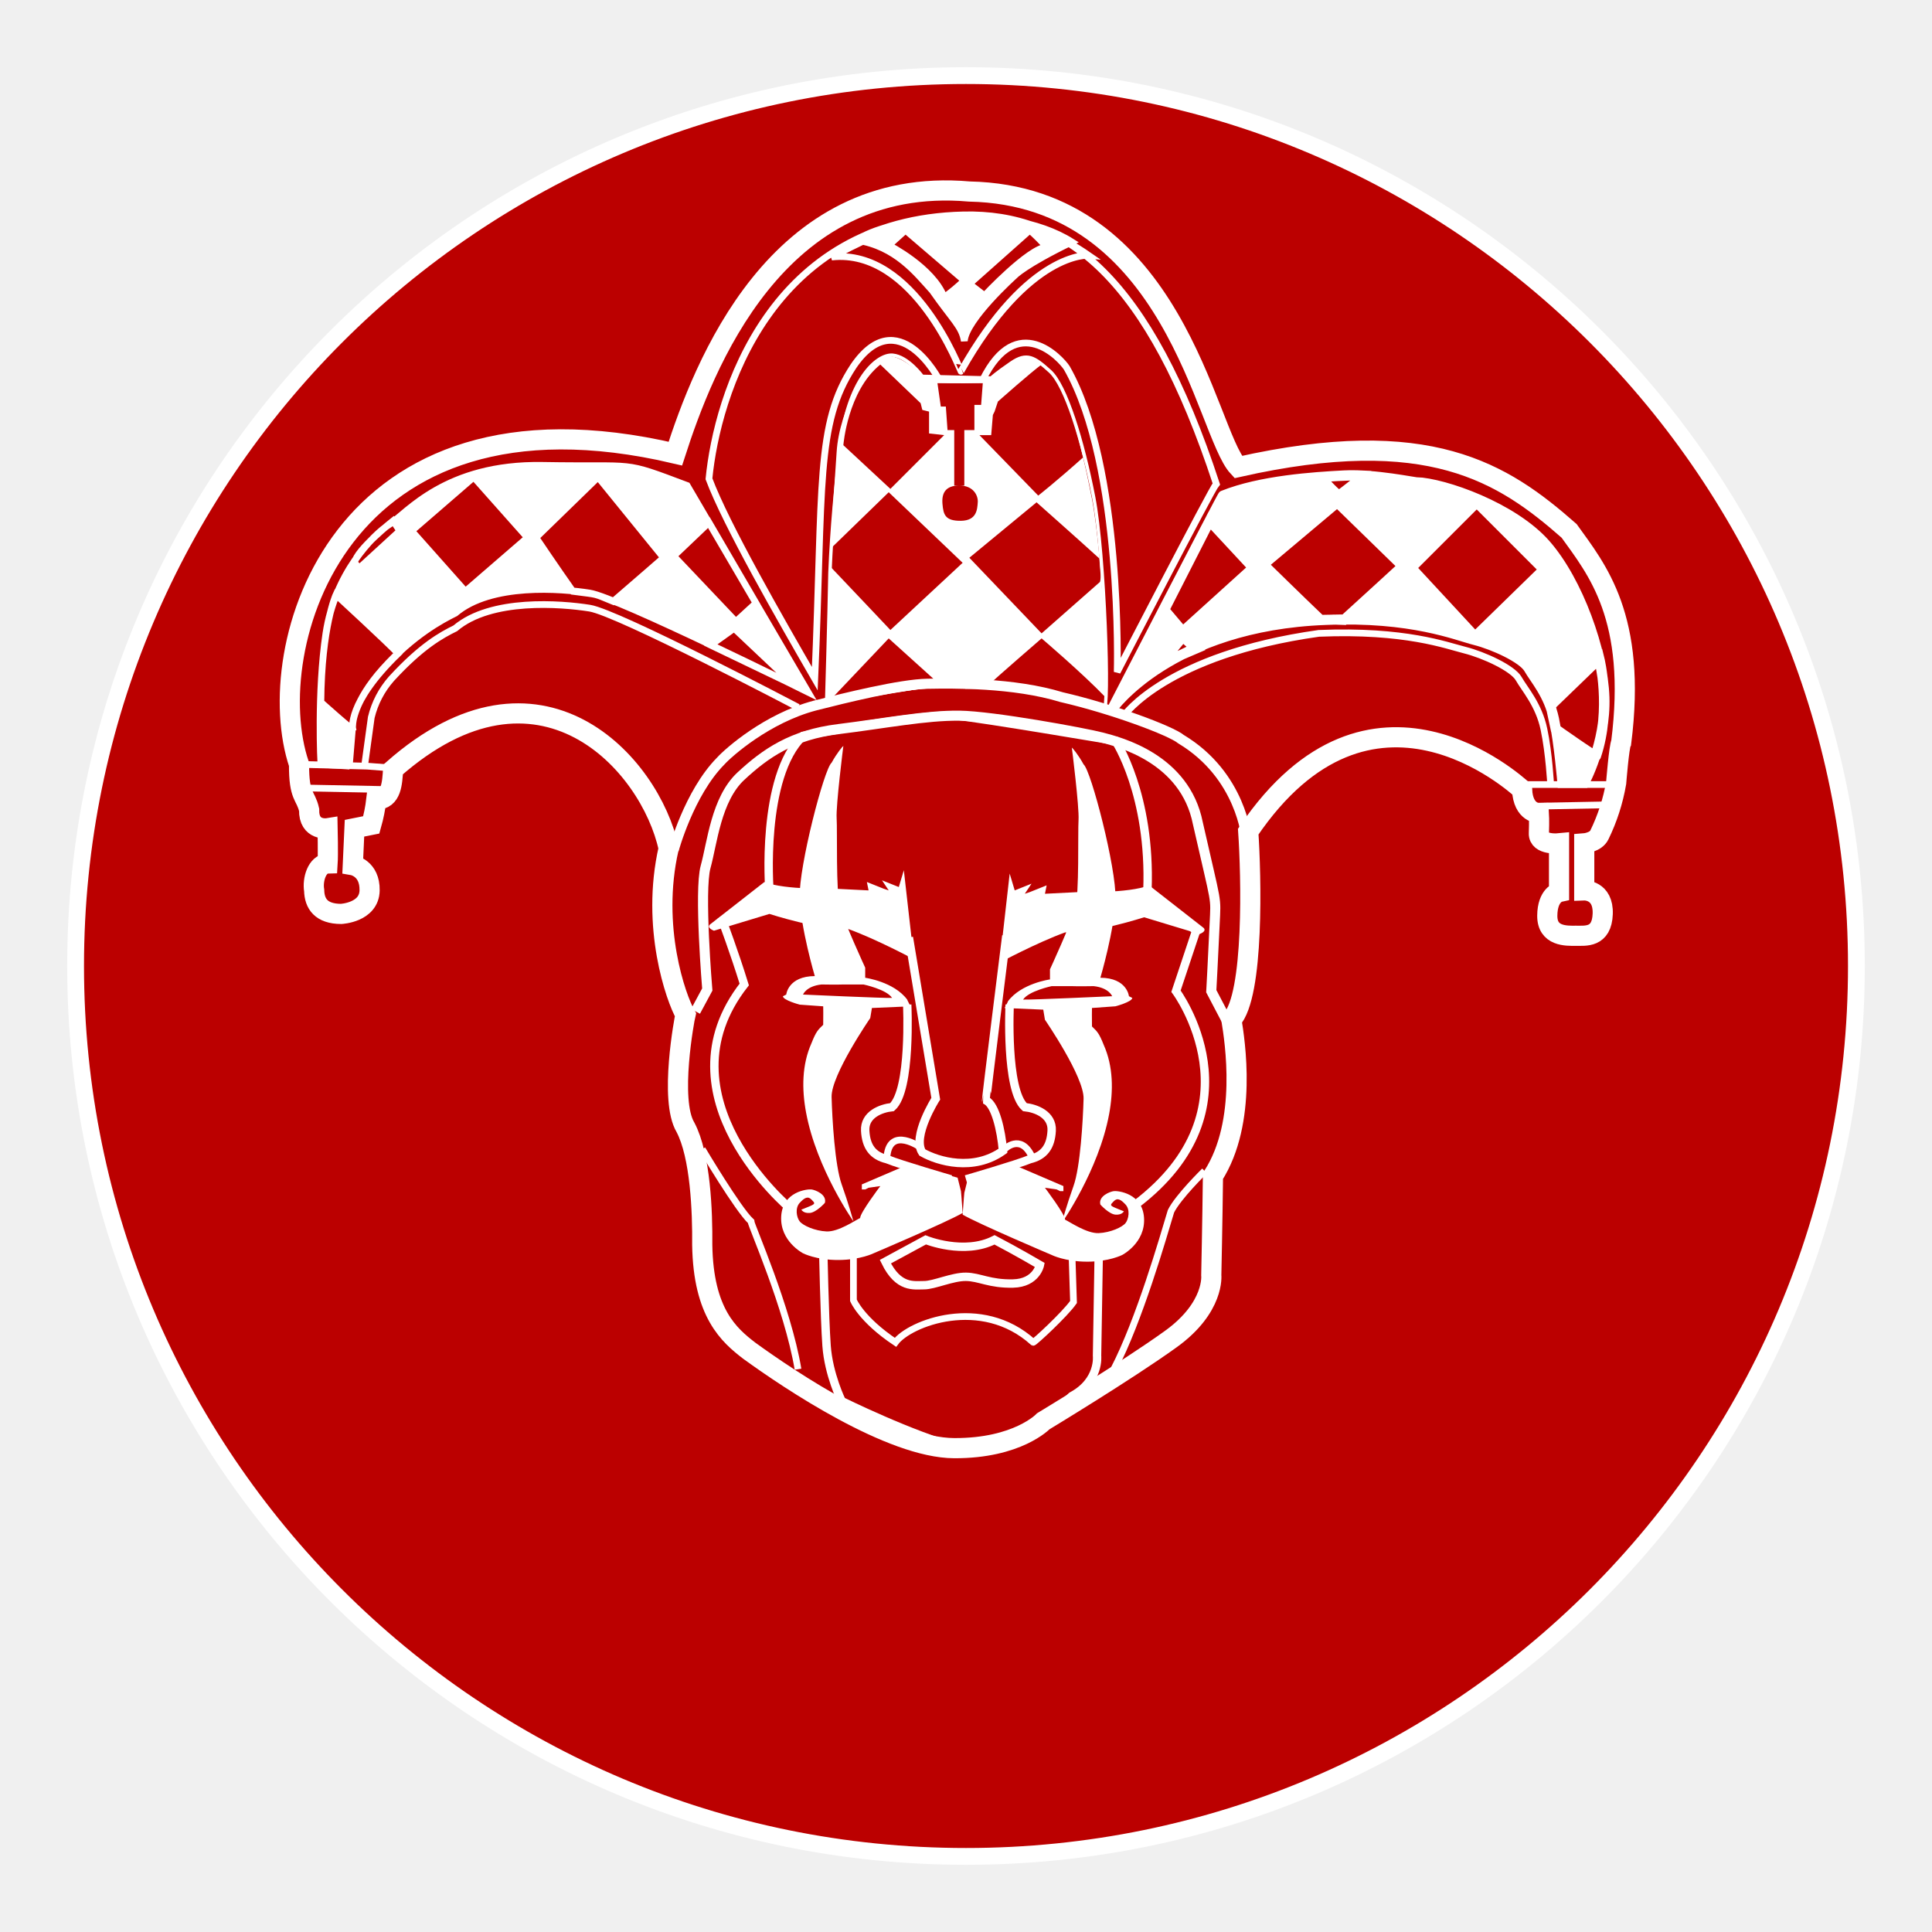
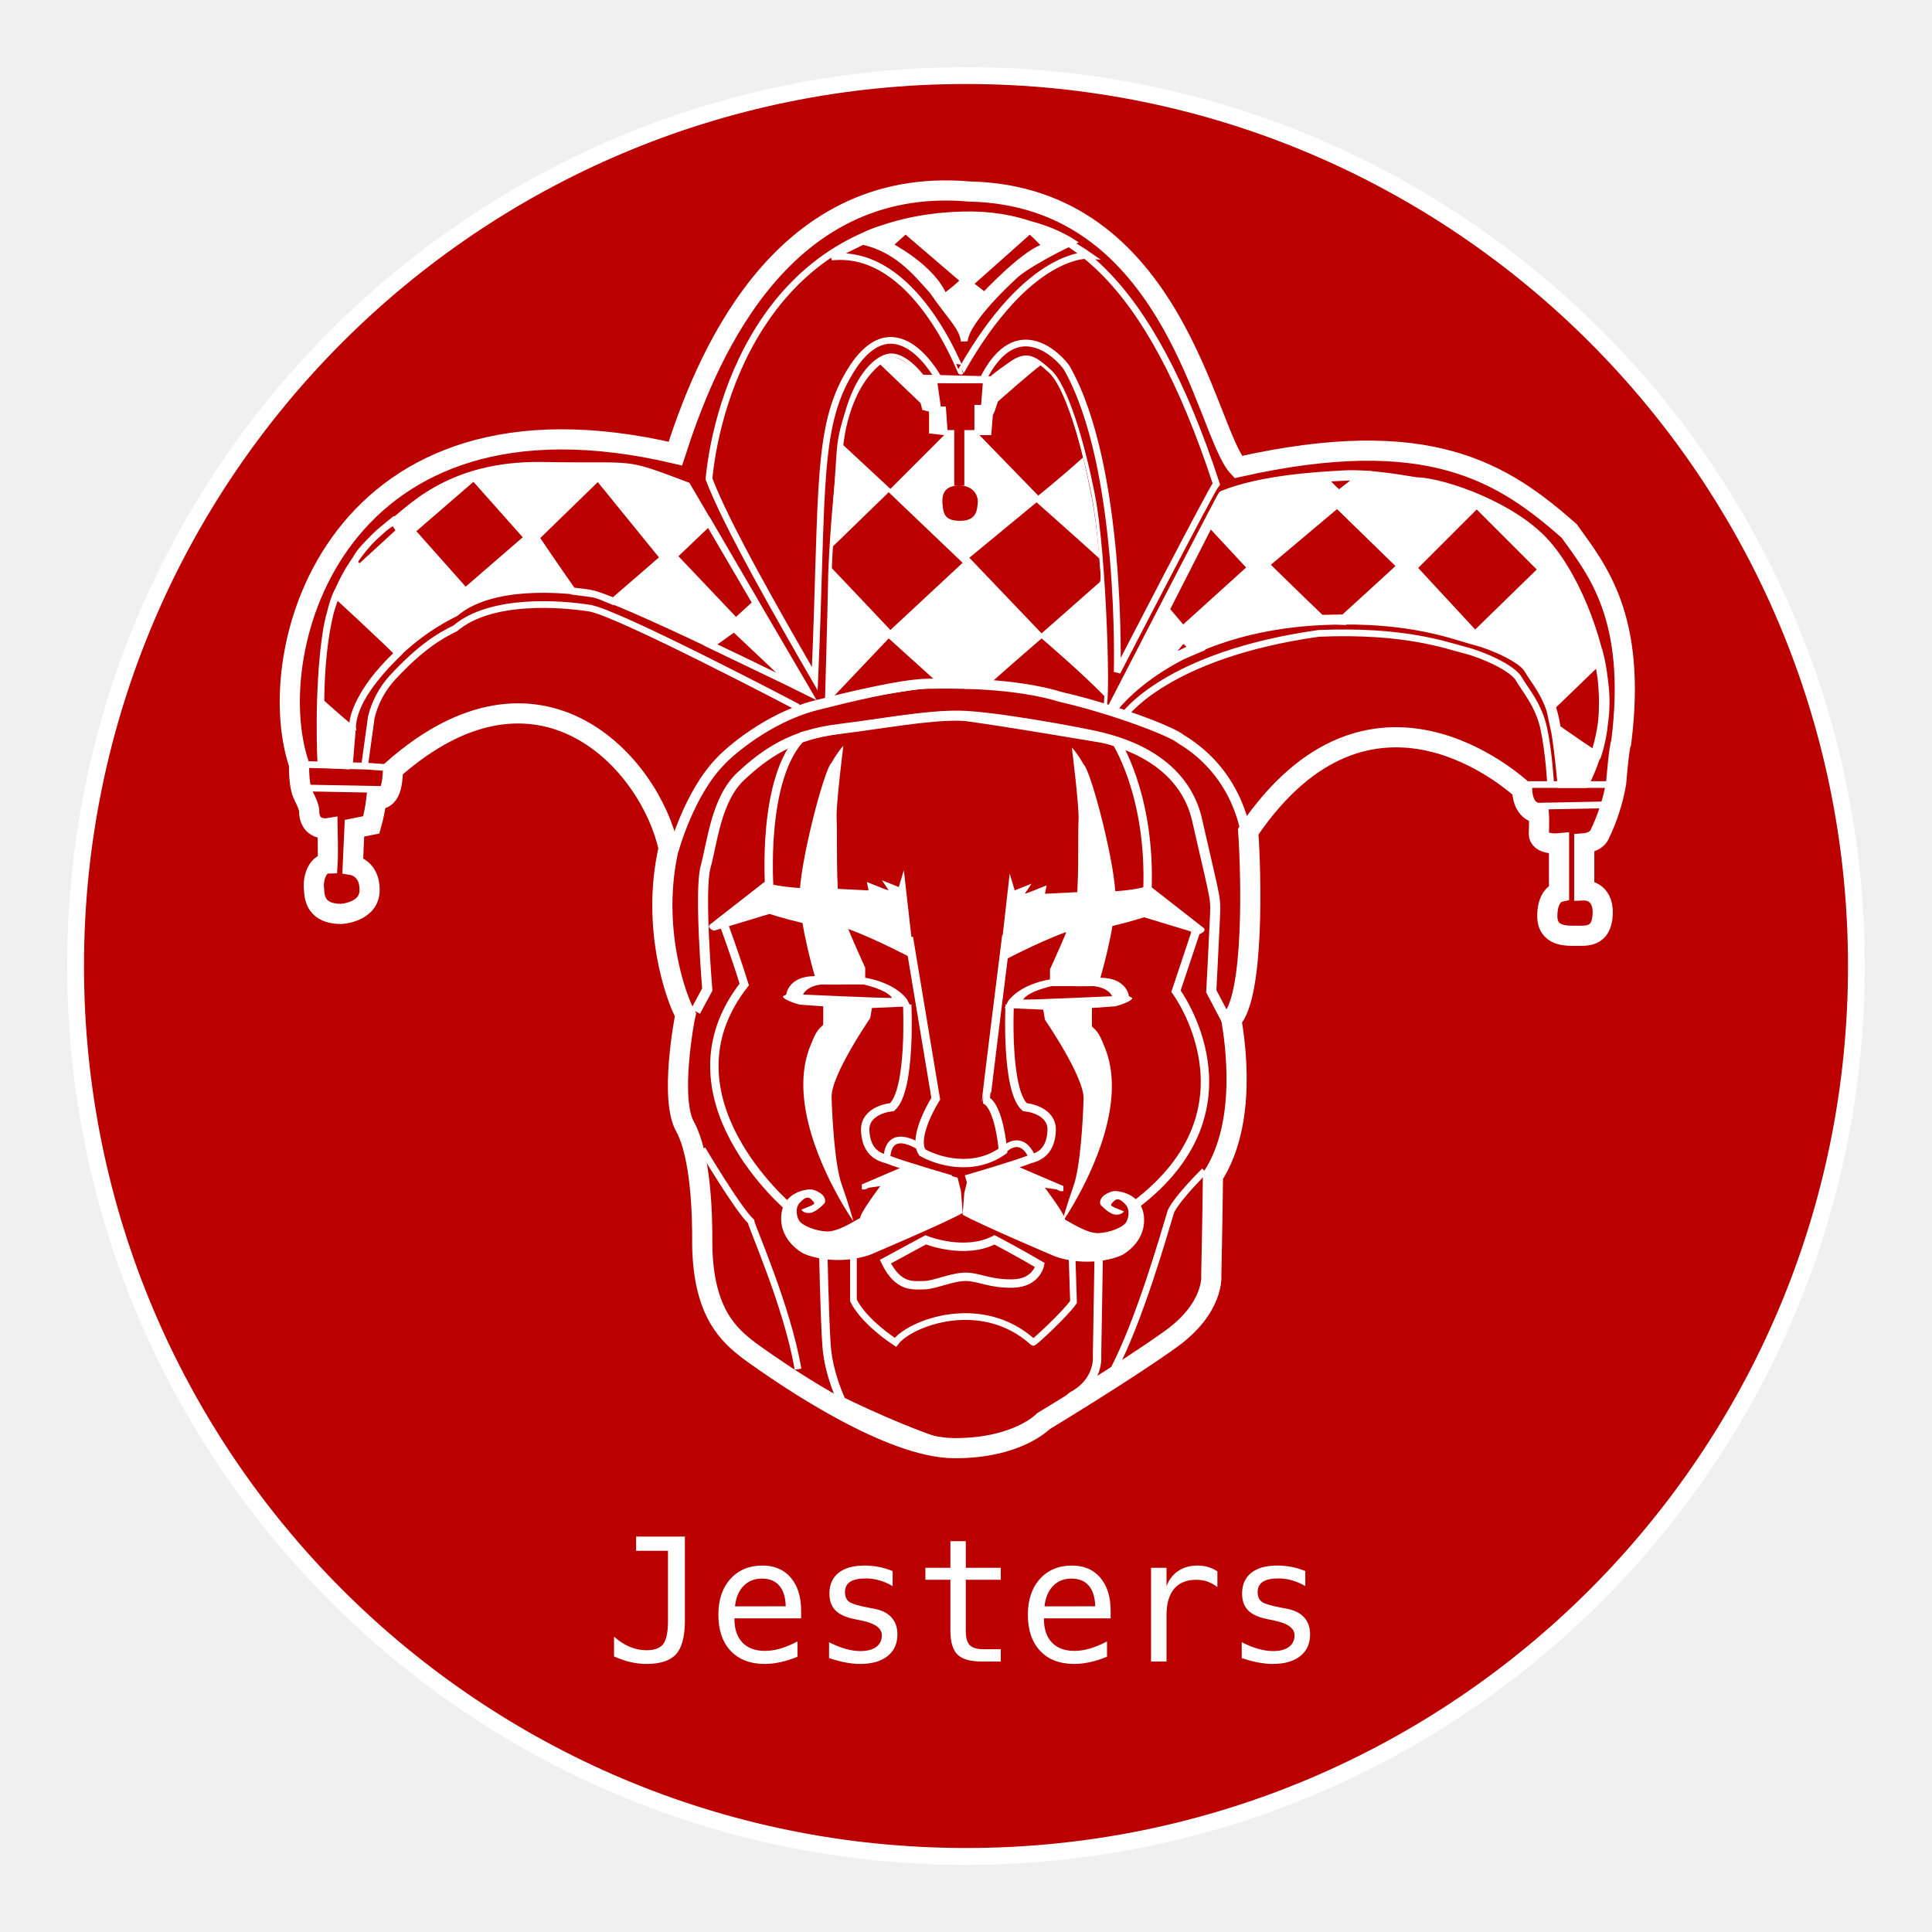
<svg xmlns="http://www.w3.org/2000/svg" width="1150" height="1150" viewBox="0 0 1150 1150">
  <defs>
    <style>
      .img-bkg {
      fill: none;
      }
      .cls-1, .cls-4, .cls-5, .cls-6, .cls-7 {
      fill: none;
      }

      .cls-1, .cls-2, .cls-4, .cls-5, .cls-6, .cls-7, .cls-8 {
      stroke: #fff;
      }

      .cls-1 {
      stroke-width: 5px;
      }

      .cls-1, .cls-2, .cls-3, .cls-4, .cls-5, .cls-6, .cls-7, .cls-8 {
      fill-rule: evenodd;
      }

      .cls-2, .cls-3, .cls-8 {
      fill: #fff;
      }

      .cls-2, .cls-6 {
      stroke-width: 4px;
      }

      .cls-4 {
      stroke-width: 12px;
      }

      .cls-5 {
      stroke-width: 2px;
      }

      .cls-7, .cls-8 {
      stroke-width: 6px;
      }

      .badge-bkg {
      fill: #BB0000;
      stroke-width: 10px;
      stroke: #fff;
      }

+       .text-style {
+       font-family: monospace;
+       font-size: 850%;
+       fill: #fff;
+       text-anchor: middle;
+       }
+ 
    </style>
  </defs>
  <rect id="background-remove" width="100%" height="100%" class="img-bkg" />
  <circle id="Background-round" class="badge-bkg" cx="50%" cy="50%" r="530" />
+   <text id="Name" class="text-style" x="50%" y="86%">Jesters</text>
  <svg width="838" height="797" viewBox="10 0 838 797" x="156" y="8%">
    <path id="Nose_wide" data-name="Nose wide" class="cls-1" d="M394,506s2.459,50.775-9,61c-6.642.692-16.491,4.442-16,14s4.51,14.975,13,17c7.874,3.258,38,12,38,12m35-104s-2.459,50.775,9,61c6.642,0.692,16.491,4.442,16,14s-4.51,14.975-13,17c-7.874,3.258-38,12-38,12" />
    <path id="Mouth" class="cls-1" d="M381,659l24-13s22.891,9.323,41,0c12.728,6.644,27,15,27,15s-2.075,10.673-16,11-19.909-3.894-28-4-18.976,5.023-25,5S388.834,675.017,381,659Z" />
    <path id="Face_mid" data-name="Face mid" class="cls-1" d="M518,349s21.153,31.849,19,89c6.181,4.917,29,24,29,24l-12,36s51.717,69.621-24,127a106.775,106.775,0,0,1-5,18l-17,12-1,60s1.8,15.036-15,24c-5.111,4.852-38.867,38.281-67,31s-70-28-70-28-7.777-15.786-9-33-2-58-2-58l-18-11-2-13s-79.154-66.357-27-133c-6.045-19.575-13-38-13-38l28-18s-5.358-67.662,20-92c12.181-2.494,75.53-13.484,91-12S518,349,518,349Z" />
    <path id="Hat_left" data-name="Hat left" class="cls-2" d="M263,197l72,123s-113.179-56.347-130-59-58.669-6.124-80,12c-8.2,4.036-25.268,13.254-43,33s-18,33-18,33l-2,24H45s-2.291-42.658,3-78,27.686-58.435,38-65,33.22-36.013,91-35S223.177,182,263,197Zm-53-5-37,36s12.374,18.411,22,32c15.838,2.118,11.586.932,24,6,12.3-10.546,30-26,30-26Zm45,47,21-20,28,48-12,11Zm36,43,36,34-50-24ZM136,192l32,36-37,32L99,224ZM88,218l4,6L68,246a25.829,25.829,0,0,1-3-3C66.316,235.134,88,218,88,218ZM54,262s31.218,28.767,37,35c-30.768,29.784-27,45-27,45-0.51.624-18.556-15.621-19-16C45.338,280.811,54,262,54,262Z" />
    <path id="Nose_narrow" data-name="Nose narrow" class="cls-1" d="M395,466l16,96s-14.308,22.514-8,32c9.258,5.253,30.325,11.547,48-1-1.075-12.464-4.525-27.12-10-30-0.209-.4,12-98,12-98" />
    <path id="Basic_face" data-name="Basic face" class="cls-3" d="M426,617l-2-8-29-8-28,12v3h2l2-1,7-1s-12.108,16-12,19c-2.692,1.247-12.925,8.32-20,8s-14.091-3.547-16-6-2.808-7.963,0-11,4.859-4.2,7-2,2.542,2.486-1,4-5,2-5,2,1.092,2.3,5,2,9-6,9-6c1.3-5.05-5.741-7.713-8-8s-17.141,1.136-18,16,13,22,13,22,7.825,4.053,21,4,21-4,21-4,43.393-18.43,53-24C426.441,621.531,426,617,426,617Zm2,1,2-8,28.992-8,27.992,12v3h-2l-2-1-7-1s12.105,16,12,19c2.692,1.247,12.921,8.32,19.995,8s14.086-3.547,16-6,2.807-7.963,0-11-4.858-4.2-7-2-2.541,2.486,1,4,5,2,5,2-1.091,2.3-5,2-9-6-9-6c-1.3-5.05,5.74-7.713,8-8s17.136,1.136,18,16-13,22-13,22-7.823,4.053-20.994,4-20.994-4-20.994-4S436.605,636.57,427,631C427.559,622.531,428,618,428,618ZM492,52c-28.368,13.776-34,20-34,20s-29.1,26.112-30,39c-1.434-8.8-6.566-12.2-19-30-9.545-10.512-21.721-26.376-45-30C380.066,38.732,451.69,26.624,492,52Zm-25-7L431,77l9,7s26.167-28.043,37-29A123.218,123.218,0,0,0,467,45ZM428,75L393,45l-10,9s26.212,13.246,33,31A112.566,112.566,0,0,0,428,75ZM263,197l72,123s-113.179-56.347-130-59-58.669-6.124-80,12c-8.2,4.036-25.268,13.254-43,33s-18,33-18,33l-2,27-17-1s-2.291-44.658,3-80,27.686-58.435,38-65,33.22-36.013,91-35S223.177,182,263,197Zm-53-5-37,36s12.374,18.411,22,32c15.838,2.118,11.586.932,24,6,12.3-10.546,30-26,30-26Zm45,47,21-20,28,48-12,11Zm36,43,36,34-50-24ZM136,192l32,36-37,32L99,224ZM88,218l4,6L68,246a25.829,25.829,0,0,1-3-3C66.316,235.134,88,218,88,218ZM54,262s31.218,28.767,37,35c-30.768,29.784-27,45-27,45-0.51.624-18.556-15.621-19-16C45.338,280.811,54,262,54,262Zm528-59c-0.135-.8-66,127-66,127s34.789-49.494,127-53c51.41-2.139,77.889,9.206,89,12s28.455,10.739,32,17,11.922,15.44,15,30,7,40,7,40l11-1s12.922-24.46,12-52-15.578-68.927-35-91-60.277-36.361-77-37c0.045,0.429-24.877-4.96-43-4S604.4,194,582,203Zm191,44-41,40-38-41,39-39Zm33,53s7.438,29.94-2,58c0.145,1.06-24-16-24-16l-3-14ZM651,203c5.782-4.434,12.043-8.918,14-12-6.588-.38-25,1-25,1S646.958,200.156,651,203Zm-77,15,26,28-42,38-11-13Zm-16,69,8,7-14,6-3-2Zm92-80,39,38s-22.657,20.832-35,32c-10.857-.373.019-0.151-14,0-11.929-11.347-34-33-34-33ZM429,317a208.846,208.846,0,0,1,82,14c3.633,0.867-.465-92.2-7-126s-15.664-67.566-25-76-13.764-11.3-23-5-12,9-12,9l-41-1s-10.829-11.95-20-12c-12.258-.066-29.455,31.949-31,57-1.362,22.073-3.564,46.768-4,72s-2,78-2,78S406.6,312.7,429,317ZM383,201l44,42-43,40s-24.383-25.816-36-38c0.7-7.559.134-.981,1-11C360.561,222.728,383,201,383,201Zm48,39,40-33s24.9,22.068,38,34c-0.112-.02.655,11.7-0.3,13.429L474,285Zm-48,48-37,39,68-11Zm91,0s-26.243,22.689-33,29c7.866-1.844,70,14,70,14a29.4,29.4,0,0,0,1-8C498.167,308.579,474,288,474,288Zm0-163c6.4,2.4,18.282,20.265,25,55-16.147,14.49-27,23-27,23l-35-36h7l1-12,1-2,2-6S468.156,129.177,474,125Zm-96,0,24,23,1,4,4,1v13l9,1-32,32-28-26S358.466,140.757,378,125Zm34,11h27l-1,13h-4v15H418l-1-14h-3Zm10,28h6v33h-6V164Zm4,54c-9.5.112-10.452-3.735-11-10s1.615-10.98,10-11,11.3,5.954,11,10S435.5,217.888,426,218ZM392,426l-3,10-10-4,4,6-3-1-10-4,1,5-20-1s-29.875.878-42.011-4l-32.008,25s-3.2,1.878,2,4c5.2-1.545,33.009-10,33.009-10s30.474,9.878,47.012,9c16.872,6.122,39.01,18,39.01,18Zm63,2,3,10,10-4-4,6,3-1,10-4-1,5,20-1s29.875,0.878,42.011-4l32.008,25s3.2,1.878-2,4c-5.2-1.545-33.008-10-33.008-10s-30.474,9.878-47.012,9C471.138,469.122,449,481,449,481Z" />
    <path id="Contour" class="cls-4" d="M431,22c122.236,2.533,140.6,143.236,160,164,113.531-25.535,157.537,3.3,197,38,16.43,22.934,40.469,51.27,31,126-1.266,2.266-3,24-3,24a114.79,114.79,0,0,1-10,31c-2.181,4.485-9,5-9,5v28s11.519-.414,11,14-10.431,12.936-16,13-17.115.469-17-12,7-14,7-14V410s-12.281,1.252-12-6,0-12,0-12-9.355.246-10-14c-3.556-3.022-90.048-82.585-163,25,1.763,25.555,3.65,97.52-10,112,1.983,12.414,9.76,60.664-11,93-0.31,27.319-1,59-1,59s2.161,19.132-24,38-76,49-76,49-15.246,16.14-53,16-97.9-40.517-122-58c-11.963-9.2-27.37-22.365-28-63,0.2-19.7-1.052-53.131-10-70-9.749-16.27-.514-64.928,0-67-5.57-9.755-20.711-52.169-10-99-10.839-50.514-76.777-123.92-164-47-0.59,8.12-.834,17.953-10,18a97.219,97.219,0,0,1-3,15l-10,2-1,22s10.232,1.769,10,15-17,14-17,14c-11.783-.067-15.8-6.014-16-14-1.083-6.352,1.682-15.814,8-16,0.351-5.42,0-21,0-21s-11.285,1.837-11-11c-2.05-9-6.1-7.264-6-27C8.8,294.446,54.394,130.607,256,178,272.5,126.959,315.832,11.867,431,22Z" />
    <path id="Hat_center_contour" data-name="Hat center contour" class="cls-5" d="M429,317a208.846,208.846,0,0,1,82,14c3.633,0.867.535-93.2-6-127s-16.664-66.566-26-75-13.764-11.3-23-5-12,9-12,9l-41-1s-8.566-11.816-17.7-12.586C376.2,118.649,358.481,133.627,354,175c-2.494,23.023-4.865,46.234-6,74-0.436,25.232-2,78-2,78S406.6,312.7,429,317Z" />
    <path id="Cheeks" class="cls-6" d="M571,605s-15.9,15.566-20,24c-4.967,16.533-18.8,64.7-34,94M272,592s21.137,35.664,29,43c0.064,2.4,21.836,51.131,28,88" />
    <path id="Beard" class="cls-6" d="M362,654v28s4.612,11.358,25,25c8.41-11.312,51.078-27.976,82,0,0.588,0.219,18.857-16.642,24-24-0.279-8.647-1-31-1-31" />
    <path id="Nostrils" class="cls-6" d="M452,592s9.323-9.487,16,4m-66-5s-18.1-12.776-20,5" />
    <path id="Hat_detail" data-name="Hat detail" class="cls-6" d="M329,329s-107.179-56.347-124-59-58.669-6.124-80,12c-8.2,4.036-20.058,10.444-38,30a53.675,53.675,0,0,0-12,23l-4,29-38-1v14l52,1V365l-13-1m451-30s25.123-36.195,116-49c51.41-2.139,75.889,7.206,87,10s28.455,10.739,32,17,11.922,15.44,15,30,4,33,4,33H762v13l52-1V375H777" />
    <path id="Hat_top" data-name="Hat top" class="cls-6" d="M492,52c-28.368,13.776-34,20-34,20s-29.1,26.112-30,39c-1.434-8.8-6.566-12.2-19-30-9.545-10.512-21.721-26.376-45-30C380.066,38.732,451.69,26.624,492,52Zm-25-7L431,77l9,7s26.167-28.043,37-29A123.218,123.218,0,0,0,467,45ZM428,75L393,45l-10,9s26.212,13.246,33,31A112.566,112.566,0,0,0,428,75ZM276,193c4.832-49.593,36.215-154.455,151.519-157.092C488.591,34.512,537.728,73.206,578,196c-2.76,3.058-59,112-59,112s3.428-122.36-30-181c-3.557-5.553-29.643-34.114-50,7-15.824.357-26,0-26,0s-24.51-46.823-51-8c-22.645,34.291-18,70.826-23,186C318.492,276.486,286.2,220.244,276,193ZM502,60s-35.6-2.774-76,69c-0.2.24-27.4-73.375-77-68C374.637,47.942,433.9,12.834,502,60Z" />
    <path id="Eyes" class="cls-3" d="M339,489s-8.5-28.712-9-47,14.528-76.351,19-80c3.177-5.792,6.557-9.774,7-10-0.042.107-4.483,35.567-4,43s-0.537,44.07,2,53,15,36,15,36v6s17.1,2.337,25,13c0.014,0.32,2,4,2,4l-23,1-1,6s-23.358,33.93-23,47,1.947,40.688,6,52,7,22,7,22-21.963-31.245-28.2-64.785c-2.612-14.044-2.467-28.491,3.2-41.215,2.785-7.044,3.911-8.027,7-11,0.117-4.553,0-11,0-11l-14-1s-9.879-2.627-10-5c-0.169.122,2-1,2-1S323.039,489.1,339,489Zm169.987,0.987s8.495-28.712,9-47-14.528-76.351-19-80c-3.177-5.792-6.557-9.774-7-10,0.042,0.108,4.483,35.567,4,43s0.537,44.07-2,53-15,36-15,36v6s-17.1,2.337-25,13c-0.014.32-2,4-2,4l23,1,1,6s23.358,33.931,23,47-1.947,40.688-6,52-7,22-7,22,21.963-31.245,28.2-64.784c2.612-14.045,2.467-28.492-3.2-41.216-2.785-7.044-3.911-8.027-7-11-0.117-4.553,0-11,0-11l14-1s9.879-2.627,10-5c0.169,0.123-2-1-2-1S524.949,490.083,508.987,489.987Zm-17,5h-12s-13.677,2.881-17,8c4.7,0.219,53-2,53-2s-1.833-5.019-11-6C495.72,495.162,491.987,494.987,491.987,494.987ZM356,494h12s13.677,2.881,17,8c-4.7.219-53-2-53-2s1.833-5.02,11-6C352.267,494.175,356,494,356,494Z" />
    <path id="Hat_Contour_low" data-name="Hat Contour low" class="cls-7" d="M255,414s9.136-33.9,28-53c4.687-5.183,27.536-25.438,56-33,17.865-4.519,50.847-12.727,67-13,15.479-.262,51.2-0.793,80,8,29.864,6.86,65.047,19.984,71,25,36,21.62,39,59,39,59" />
    <path id="Hat_right" data-name="Hat right" class="cls-8" d="M582,203c-0.135-.8-66,127-66,127s34.789-49.494,127-53c51.41-2.139,77.889,9.206,89,12s28.455,10.739,32,17,11.922,15.44,15,30,5,38,5,38h13s12.922-23.46,12-51-15.578-68.927-35-91-60.277-36.361-77-37c0.045,0.429-24.877-4.96-43-4S604.4,194,582,203Zm191,44-41,40-38-41,39-39Zm33,53s7.438,29.94-2,58c0.145,1.06-24-16-24-16l-3-14ZM651,203c5.782-4.434,12.043-8.918,14-12-6.588-.38-25,1-25,1S646.958,200.156,651,203Zm-77,15,26,28-42,38-11-13Zm-16,69,8,7-14,6-3-2Zm92-80,39,38s-22.657,20.832-35,32c-10.857-.373.019-0.151-14,0-11.929-11.347-34-33-34-33Z" />
    <path id="Face_Contour_ext" data-name="Face Contour ext" class="cls-7" d="M268,510l7-13s-4.941-58.829-1-73,6.236-40.275,21-54,30.569-24.608,58-28,52.125-8.229,72-8,74.8,10.311,85,13,49.369,12.436,57,51c11.5,50.741,10.77,42.837,10,60s-2,40-2,40l11,21" />
  </svg>
</svg>
